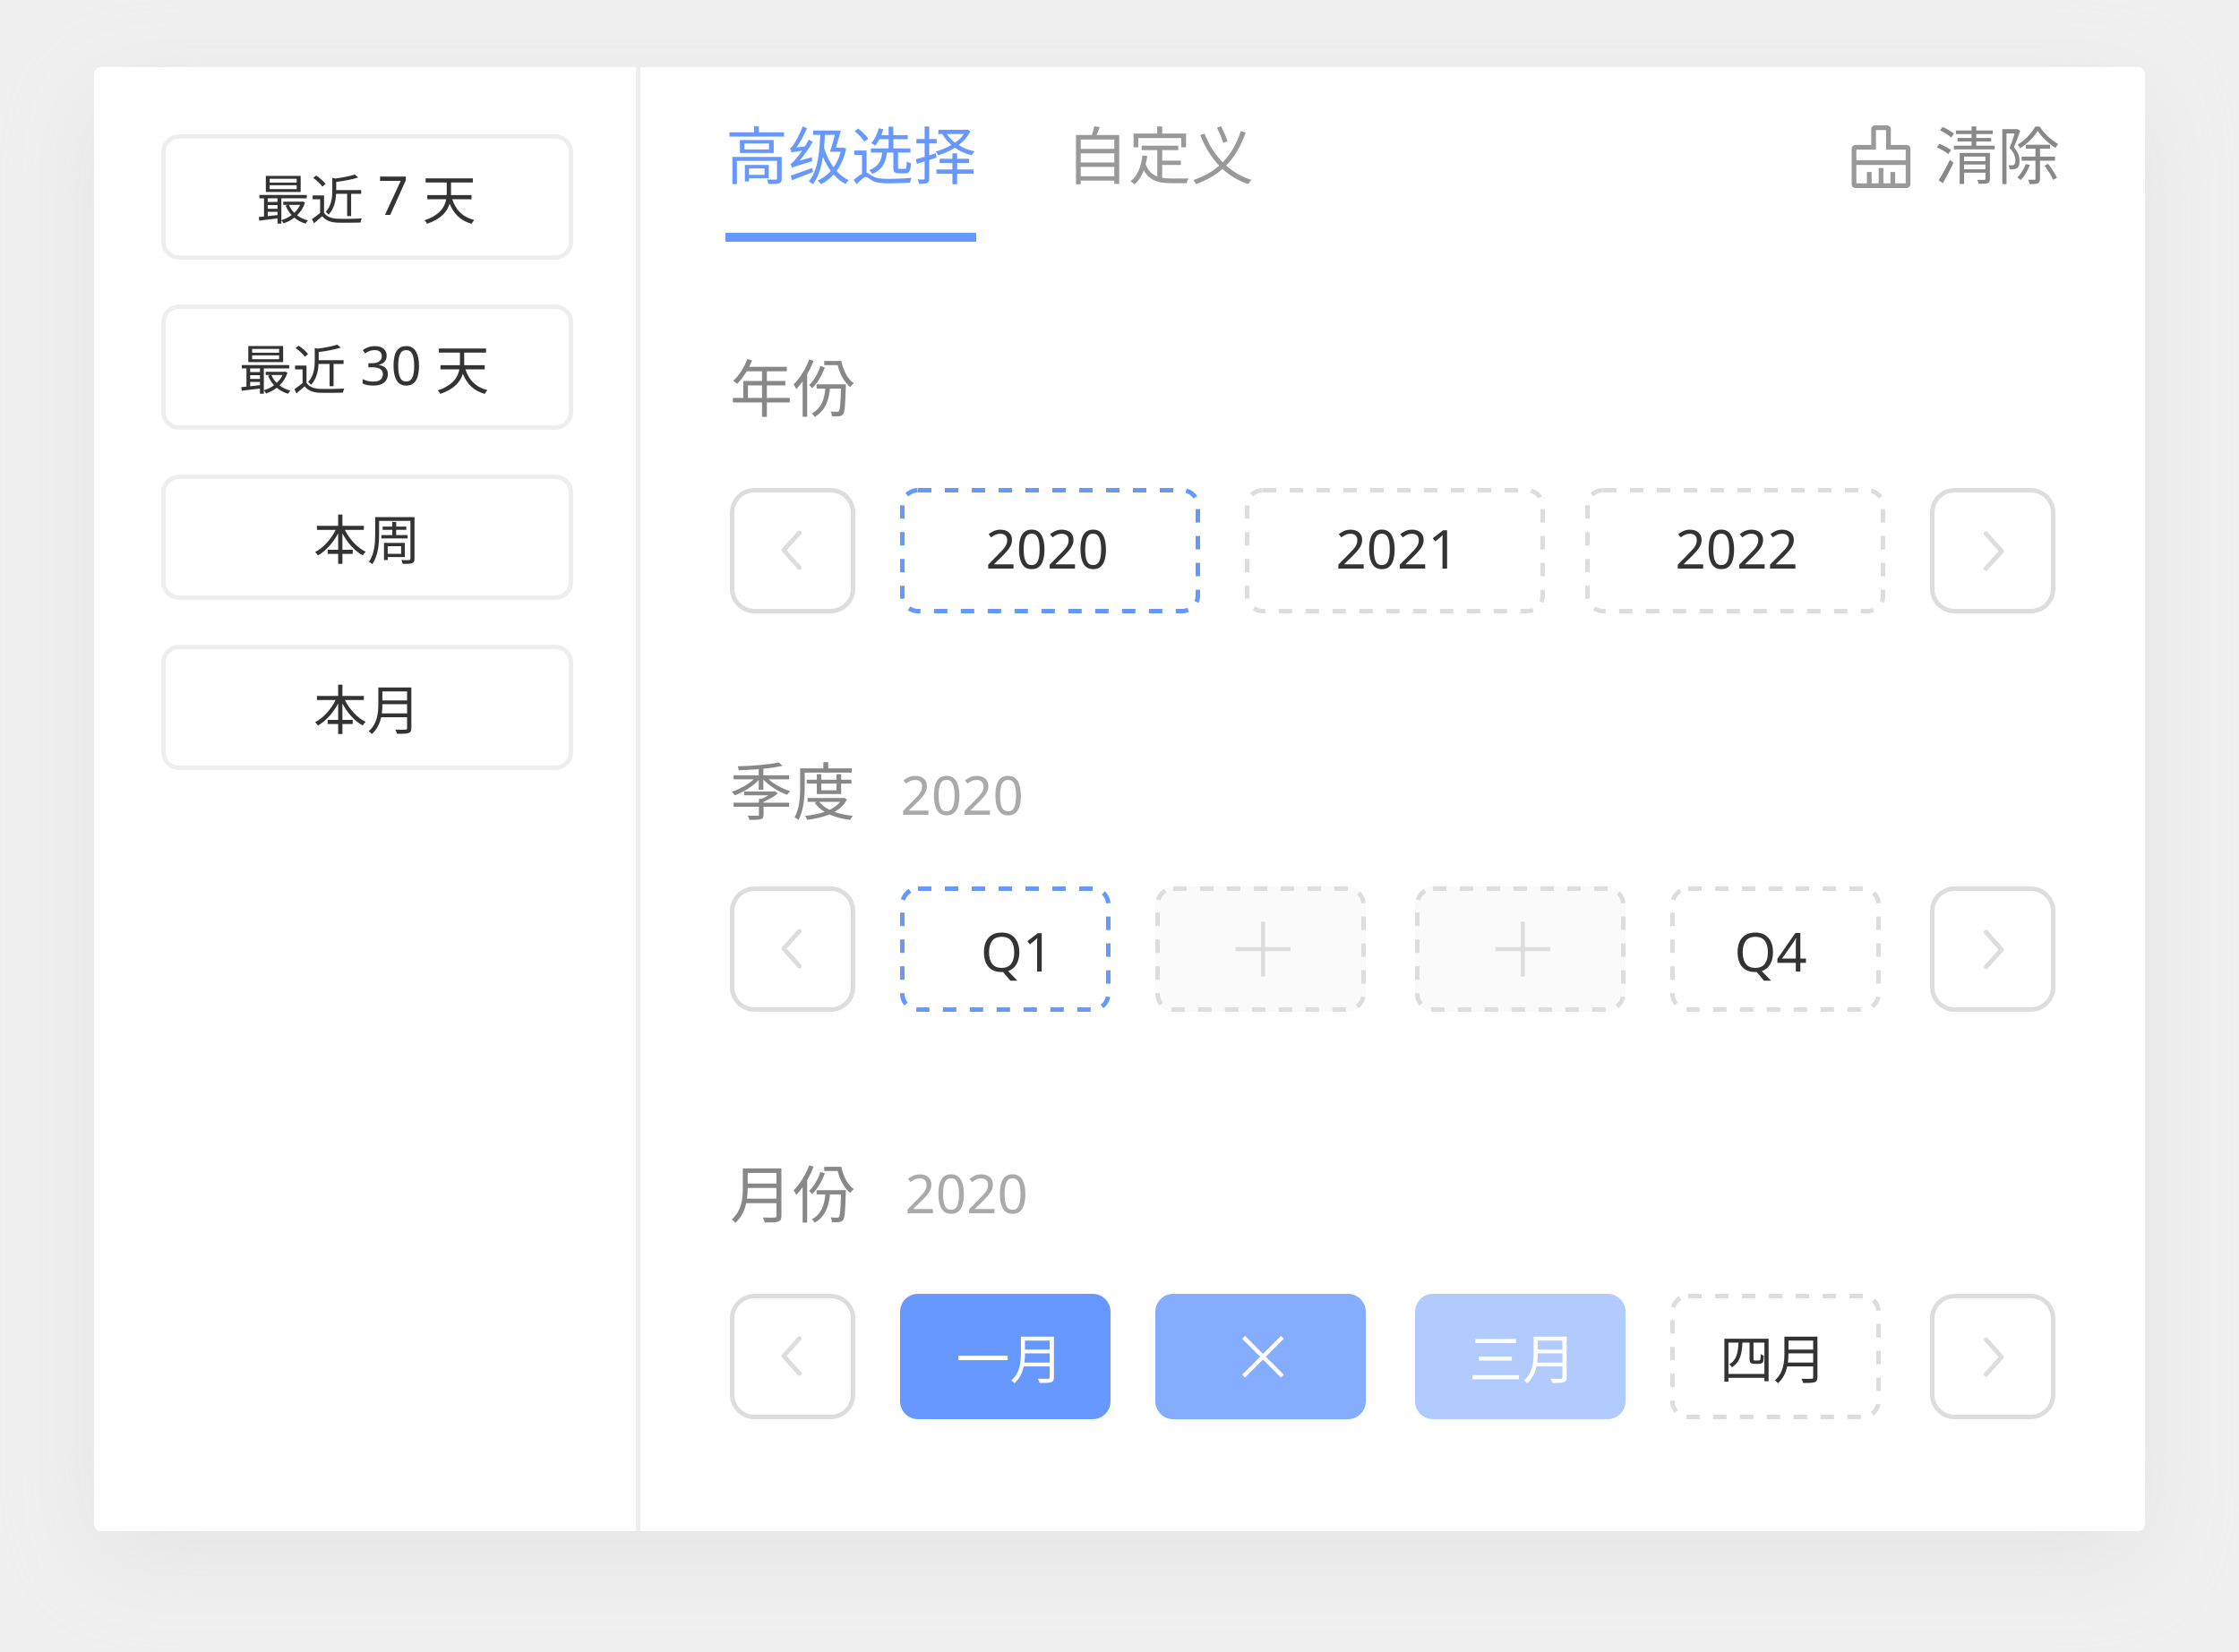
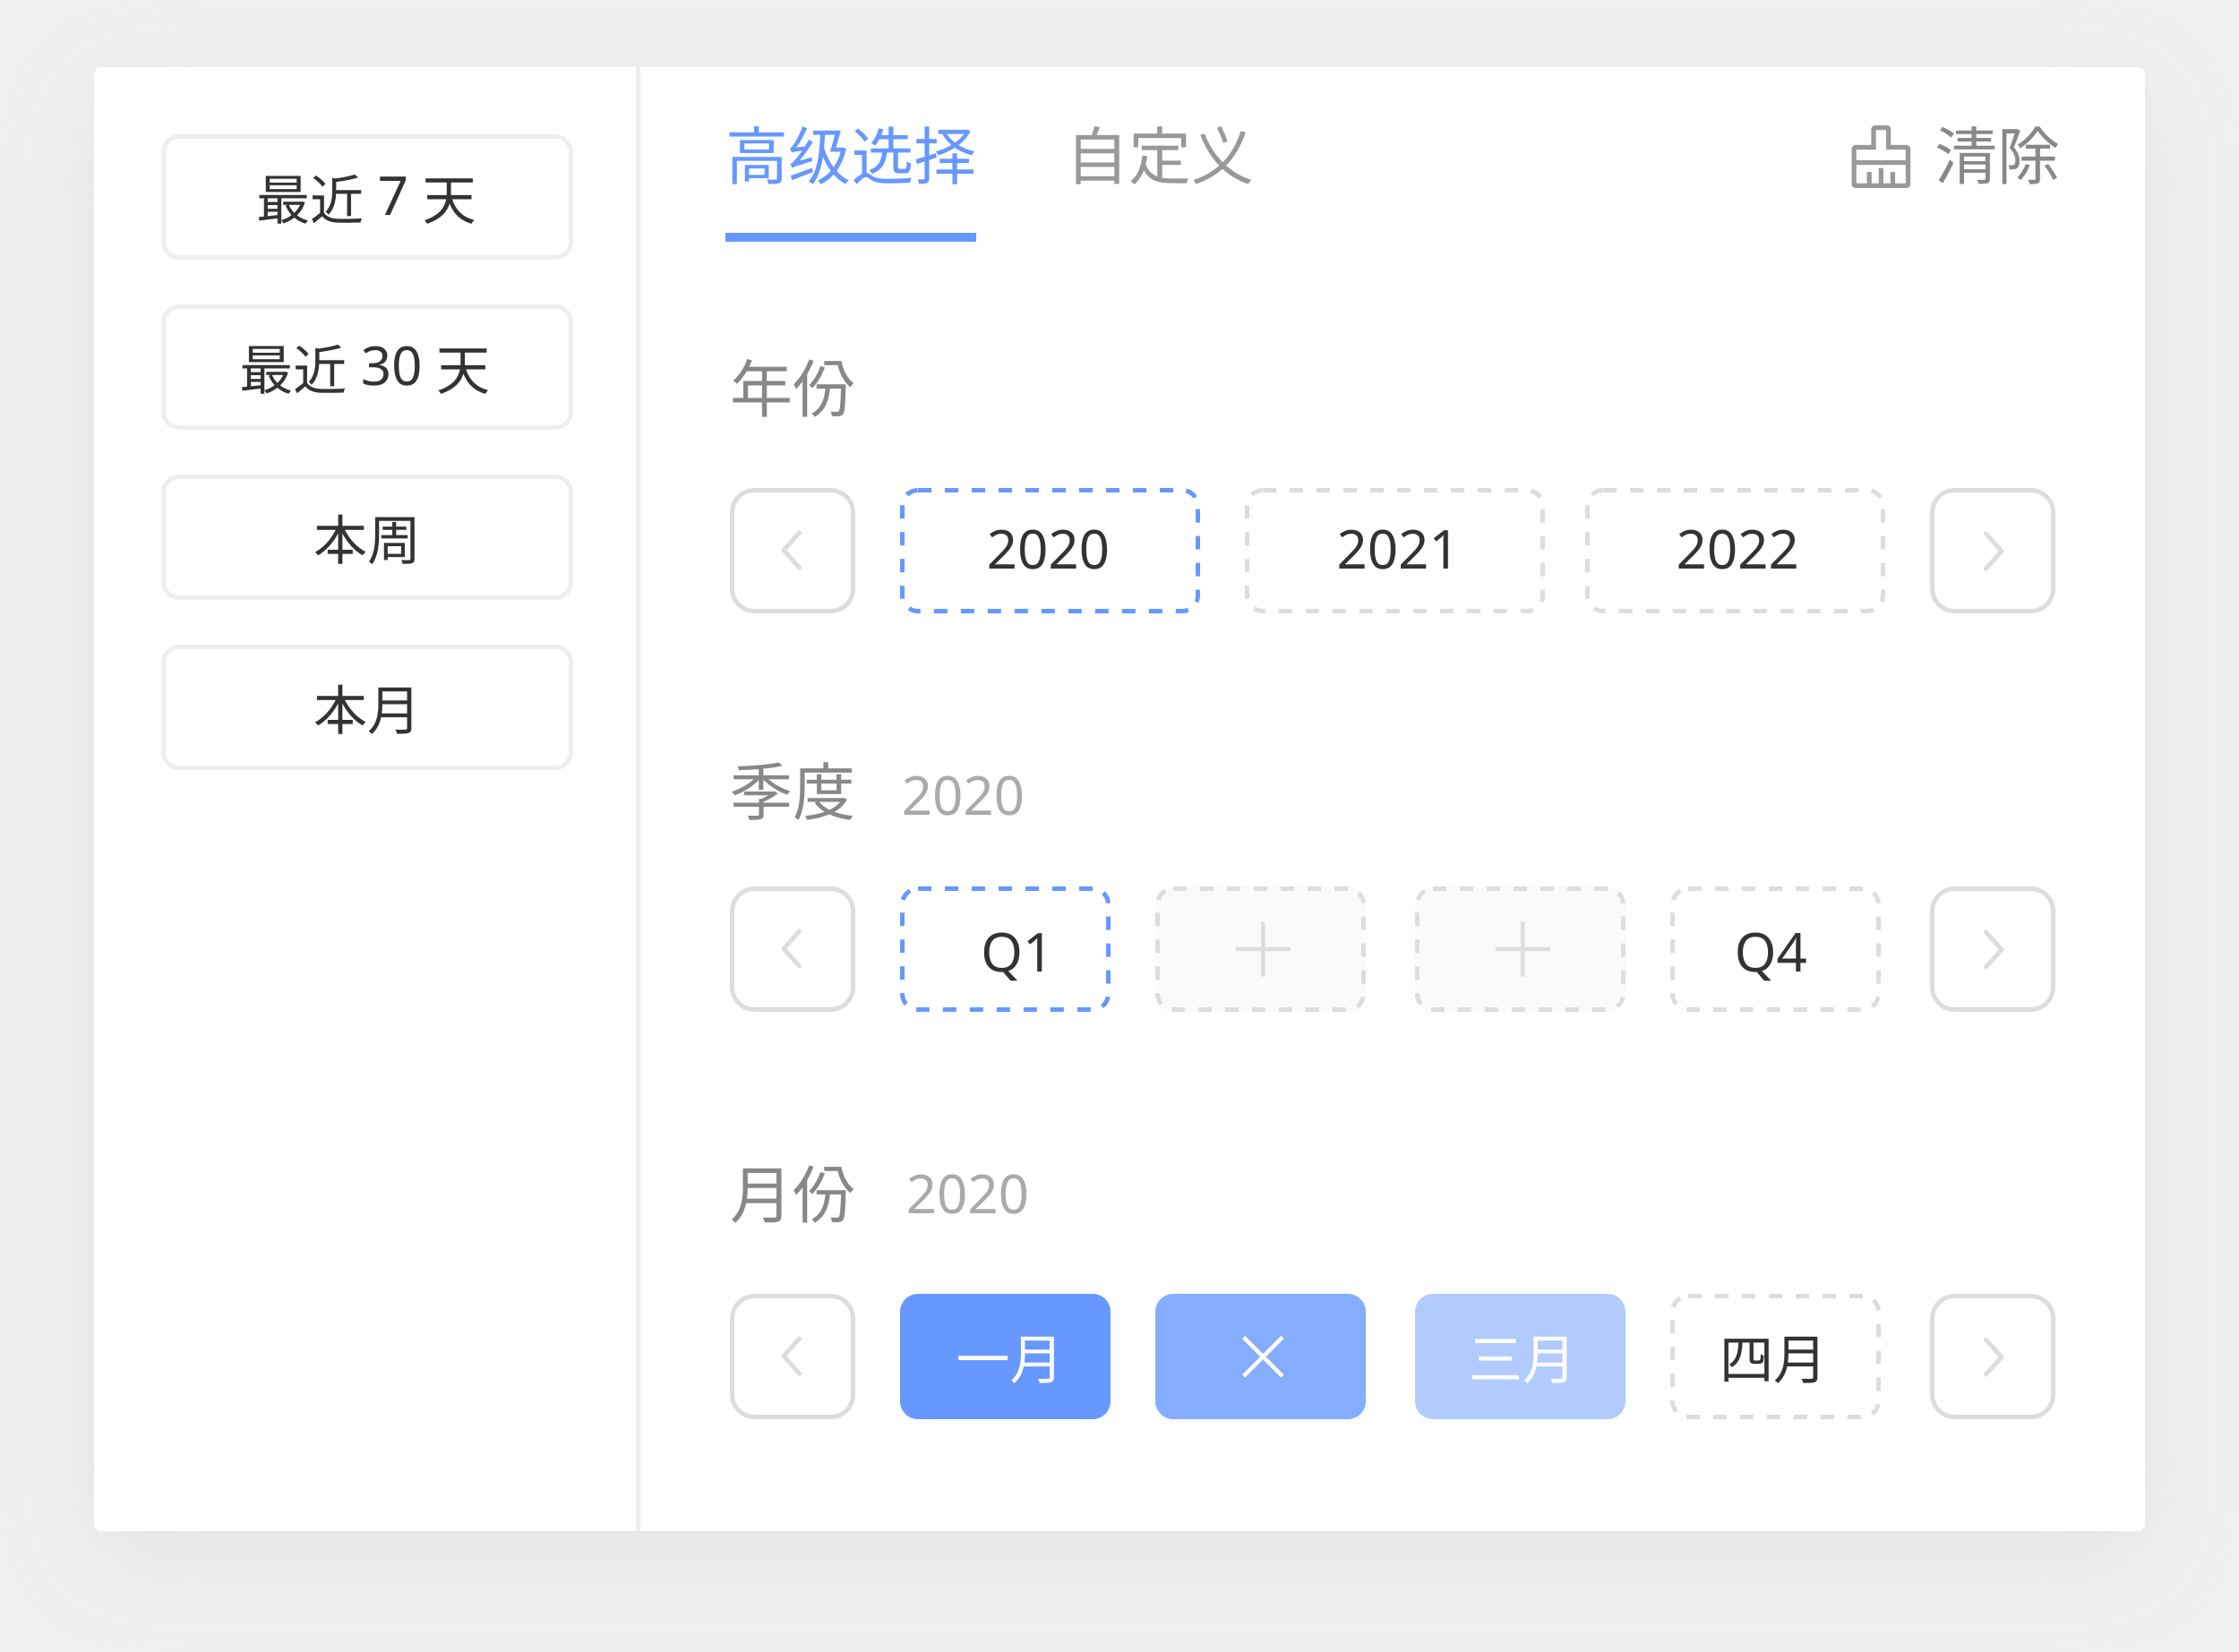
<svg xmlns="http://www.w3.org/2000/svg" xmlns:xlink="http://www.w3.org/1999/xlink" width="500px" height="369px" viewBox="0 0 500 369" version="1.1">
  <defs>
    <path d="M1.388,0 C1.388,0 456.612,0 456.612,0 C457.379,0 458,0.8 458,1.787 C458,1.787 458,325.213 458,325.213 C458,326.2 457.379,327 456.612,327 C456.612,327 1.388,327 1.388,327 C0.621,327 0,326.2 0,325.213 C0,325.213 0,1.787 0,1.787 C0,0.8 0.621,0 1.388,0 Z" id="path-1" />
    <filter x="-7.5%" y="-8.7%" width="115.1%" height="121.1%" filterUnits="objectBoundingBox" id="filter-2">
      <feOffset dx="0" dy="6" in="SourceAlpha" result="shadowOffsetOuter1" />
      <feGaussianBlur stdDeviation="10.5" in="shadowOffsetOuter1" result="shadowBlurOuter1" />
      <feColorMatrix values="0 0 0 0 0.867   0 0 0 0 0.867   0 0 0 0 0.867  0 0 0 0.63 0" type="matrix" in="shadowBlurOuter1" />
    </filter>
    <path d="M4,0 L63,0 C65.209,0 67,1.791 67,4 L67,24 C67,26.209 65.209,28 63,28 L4,28 C1.791,28 0,26.209 0,24 L0,4 C0,1.791 1.791,4.4408921e-16 4,0 Z" id="path-3" />
    <mask id="mask-4" maskContentUnits="userSpaceOnUse" maskUnits="objectBoundingBox" x="0" y="0" width="67" height="28" fill="white">
      <use xlink:href="#path-3" />
    </mask>
    <path d="M3.512,0 L62.512,0 C64.721,0 66.512,1.791 66.512,4 L66.512,24 C66.512,26.209 64.721,28 62.512,28 L3.512,28 C1.302,28 -0.488,26.209 -0.488,24 L-0.488,4 C-0.488,1.791 1.302,4.4408921e-16 3.512,0 Z" id="path-5" />
    <mask id="mask-6" maskContentUnits="userSpaceOnUse" maskUnits="objectBoundingBox" x="0" y="0" width="67" height="28" fill="white">
      <use xlink:href="#path-5" />
    </mask>
    <path d="M4.256,0 L63.256,0 C65.465,0 67.256,1.791 67.256,4 L67.256,24 C67.256,26.209 65.465,28 63.256,28 L4.256,28 C2.047,28 0.256,26.209 0.256,24 L0.256,4 C0.256,1.791 2.047,4.4408921e-16 4.256,0 Z" id="path-7" />
    <mask id="mask-8" maskContentUnits="userSpaceOnUse" maskUnits="objectBoundingBox" x="0" y="0" width="67" height="28" fill="white">
      <use xlink:href="#path-7" />
    </mask>
    <path d="M4,0 L43,0 C45.209,0 47,1.791 47,4 L47,24 C47,26.209 45.209,28 43,28 L4,28 C1.791,28 0,26.209 0,24 L0,4 C0,1.791 1.791,4.4408921e-16 4,0 Z" id="path-9" />
    <mask id="mask-10" maskContentUnits="userSpaceOnUse" maskUnits="objectBoundingBox" x="0" y="0" width="47" height="28" fill="white">
      <use xlink:href="#path-9" />
    </mask>
    <path d="M4,0 L43,0 C45.209,0 47,1.791 47,4 L47,24 C47,26.209 45.209,28 43,28 L4,28 C1.791,28 0,26.209 0,24 L0,4 C0,1.791 1.791,4.4408921e-16 4,0 Z" id="path-11" />
    <mask id="mask-12" maskContentUnits="userSpaceOnUse" maskUnits="objectBoundingBox" x="0" y="0" width="47" height="28" fill="white">
      <use xlink:href="#path-11" />
    </mask>
    <path d="M4,0 L43,0 C45.209,0 47,1.791 47,4 L47,24 C47,26.209 45.209,28 43,28 L4,28 C1.791,28 0,26.209 0,24 L0,4 C0,1.791 1.791,4.4408921e-16 4,0 Z" id="path-13" />
    <mask id="mask-14" maskContentUnits="userSpaceOnUse" maskUnits="objectBoundingBox" x="0" y="0" width="47" height="28" fill="white">
      <use xlink:href="#path-13" />
    </mask>
    <path d="M4,0 L43,0 C45.209,0 47,1.791 47,4 L47,24 C47,26.209 45.209,28 43,28 L4,28 C1.791,28 0,26.209 0,24 L0,4 C0,1.791 1.791,4.4408921e-16 4,0 Z" id="path-15" />
    <mask id="mask-16" maskContentUnits="userSpaceOnUse" maskUnits="objectBoundingBox" x="0" y="0" width="47" height="28" fill="white">
      <use xlink:href="#path-15" />
    </mask>
    <path d="M4,0 L43,0 C45.209,0 47,1.791 47,4 L47,24 C47,26.209 45.209,28 43,28 L4,28 C1.791,28 0,26.209 0,24 L0,4 C0,1.791 1.791,4.4408921e-16 4,0 Z" id="path-17" />
    <mask id="mask-18" maskContentUnits="userSpaceOnUse" maskUnits="objectBoundingBox" x="0" y="0" width="47" height="28" fill="white">
      <use xlink:href="#path-17" />
    </mask>
  </defs>
  <g id="3.Data-Input-数据输入/4.DatePicker日期选择-/8.高级选择" stroke="none" stroke-width="1" fill="none" fill-rule="evenodd" transform="translate(21, 15)">
    <g id="编组-6">
      <g id="时间段选择">
        <g id="圆角矩形-9-拷贝-10">
          <use fill="black" fill-opacity="1" filter="url(#filter-2)" xlink:href="#path-1" />
          <use fill="#FFFFFF" fill-rule="evenodd" xlink:href="#path-1" />
        </g>
        <line x1="121.5" y1="0.5" x2="121.5" y2="326.5" id="直线" stroke="#EEEEEE" stroke-linecap="square" />
      </g>
      <g id="时间" transform="translate(15, 15)">
        <path d="M88,0.5 C88.966,0.5 89.841,0.892 90.475,1.525 C91.108,2.159 91.5,3.034 91.5,4 L91.5,24 C91.5,24.966 91.108,25.841 90.475,26.475 C89.841,27.108 88.966,27.5 88,27.5 L4,27.5 C3.034,27.5 2.159,27.108 1.525,26.475 C0.892,25.841 0.5,24.966 0.5,24 L0.5,4 C0.5,3.034 0.892,2.159 1.525,1.525 C2.159,0.892 3.034,0.5 4,0.5 Z" id="矩形" stroke="#EEEEEE" />
        <text id="最近-7-天" font-family="PingFangSC-Regular, PingFang SC" font-size="12" font-weight="normal" fill="#333333">
-           <tspan x="21.222" y="19">最近 7 天</tspan>
+           <tspan x="21.214" y="19">最近 7 天</tspan>
        </text>
      </g>
      <g id="时间" transform="translate(15, 53)">
        <path d="M88,0.5 C88.966,0.5 89.841,0.892 90.475,1.525 C91.108,2.159 91.5,3.034 91.5,4 L91.5,24 C91.5,24.966 91.108,25.841 90.475,26.475 C89.841,27.108 88.966,27.5 88,27.5 L4,27.5 C3.034,27.5 2.159,27.108 1.525,26.475 C0.892,25.841 0.5,24.966 0.5,24 L0.5,4 C0.5,3.034 0.892,2.159 1.525,1.525 C2.159,0.892 3.034,0.5 4,0.5 Z" id="矩形" stroke="#EEEEEE" />
        <text id="最近-30-天" font-family="PingFangSC-Regular, PingFang SC" font-size="12" font-weight="normal" fill="#333333">
-           <tspan x="17.304" y="19">最近 30 天</tspan>
+           <tspan x="17.443" y="19">最近 30 天</tspan>
        </text>
      </g>
      <g id="时间" transform="translate(15, 91)">
        <path d="M88,0.5 C88.966,0.5 89.841,0.892 90.475,1.525 C91.108,2.159 91.5,3.034 91.5,4 L91.5,24 C91.5,24.966 91.108,25.841 90.475,26.475 C89.841,27.108 88.966,27.5 88,27.5 L4,27.5 C3.034,27.5 2.159,27.108 1.525,26.475 C0.892,25.841 0.5,24.966 0.5,24 L0.5,4 C0.5,3.034 0.892,2.159 1.525,1.525 C2.159,0.892 3.034,0.5 4,0.5 Z" id="矩形" stroke="#EEEEEE" />
        <text id="本周" font-family="PingFangSC-Regular, PingFang SC" font-size="12" font-weight="normal" fill="#333333">
          <tspan x="34" y="19">本周</tspan>
        </text>
      </g>
      <g id="时间" transform="translate(15, 129)">
        <path d="M88,0.5 C88.966,0.5 89.841,0.892 90.475,1.525 C91.108,2.159 91.5,3.034 91.5,4 L91.5,24 C91.5,24.966 91.108,25.841 90.475,26.475 C89.841,27.108 88.966,27.5 88,27.5 L4,27.5 C3.034,27.5 2.159,27.108 1.525,26.475 C0.892,25.841 0.5,24.966 0.5,24 L0.5,4 C0.5,3.034 0.892,2.159 1.525,1.525 C2.159,0.892 3.034,0.5 4,0.5 Z" id="矩形" stroke="#EEEEEE" />
        <text id="本月" font-family="PingFangSC-Regular, PingFang SC" font-size="12" font-weight="normal" fill="#333333">
          <tspan x="34" y="19">本月</tspan>
        </text>
      </g>
      <path d="" id="形状-19-拷贝" stroke="#EEEEEE" fill="#FFFFFF" />
      <text id="自定义" font-family="PingFangSC-Regular, PingFang SC" font-size="14" font-weight="normal" fill="#999999">
        <tspan x="217" y="25">自定义</tspan>
      </text>
      <path d="M400.375,13 C400.858,13 401.25,13.392 401.25,13.875 L401.25,17.375 L404.75,17.375 C405.233,17.375 405.625,17.767 405.625,18.25 L405.625,26.125 C405.625,26.608 405.233,27 404.75,27 L393.375,27 C392.892,27 392.5,26.608 392.5,26.125 L392.5,18.25 C392.5,17.767 392.892,17.375 393.375,17.375 L396.875,17.375 L396.875,13.875 C396.875,13.392 397.267,13 397.75,13 L400.375,13 Z M404.575,21.837 L393.549,21.837 L393.55,25.95 L395.912,25.95 L395.913,23.413 L396.962,23.413 L396.962,25.95 L398.537,25.95 L398.538,22.538 L399.587,22.538 L399.587,25.95 L401.162,25.95 L401.163,23.413 L402.212,23.413 L402.212,25.95 L404.575,25.95 L404.575,21.837 Z M400.2,14.05 L397.925,14.05 L397.925,18.425 L393.55,18.425 L393.549,20.787 L404.575,20.787 L404.575,18.425 L400.2,18.425 L400.2,14.05 Z" id="形状结合" fill="#999999" />
      <text id="清除" font-family="PingFangSC-Regular, PingFang SC" font-size="14" font-weight="normal" fill="#888888">
        <tspan x="411" y="25">清除</tspan>
      </text>
      <rect id="矩形" fill="#6698FF" x="141" y="37" width="56" height="2" />
      <text id="高级选择" font-family="PingFangSC-Regular, PingFang SC" font-size="14" font-weight="normal" fill="#6698FF">
        <tspan x="141" y="25">高级选择</tspan>
      </text>
      <g id="编组-4" transform="translate(142, 62)">
        <g id="编组" transform="translate(38, 32)">
          <use id="矩形" stroke="#6698FF" mask="url(#mask-4)" stroke-width="2" fill="#FFFFFF" stroke-dasharray="3" xlink:href="#path-3" />
          <text id="2020" font-family="PingFangSC-Regular, PingFang SC" font-size="12" font-weight="normal" fill="#333333">
-             <tspan x="19.1" y="18">2020</tspan>
+             <tspan x="19.341" y="18">2020</tspan>
          </text>
        </g>
        <g id="编组备份" transform="translate(191.4884, 32)">
          <use id="矩形" stroke="#DDDDDD" mask="url(#mask-6)" stroke-width="2" fill="#FFFFFF" stroke-dasharray="3" xlink:href="#path-5" />
          <text id="2022" font-family="PingFangSC-Regular, PingFang SC" font-size="12" font-weight="normal" fill="#333333">
-             <tspan x="19.612" y="18">2022</tspan>
+             <tspan x="19.822" y="18">2022</tspan>
          </text>
        </g>
        <g id="编组-5" transform="translate(0.0001, 32)" stroke="#DDDDDD">
          <rect id="矩形" fill="#FFFFFF" x="0.5" y="0.5" width="27" height="27" rx="5" />
          <polyline id="路径" stroke-linecap="round" stroke-linejoin="round" transform="translate(13.7561, 13.9021) rotate(-180) translate(-13.7561, -13.9021)" points="12 10 15.512 13.922 12 17.804" />
        </g>
        <g id="编组-5" transform="translate(282.0001, 46) rotate(-180) translate(-282.0001, -46)translate(268.0001, 32)" stroke="#DDDDDD">
          <rect id="矩形" fill="#FFFFFF" x="0.5" y="0.5" width="27" height="27" rx="5" />
          <polyline id="路径" stroke-linecap="round" stroke-linejoin="round" transform="translate(13.7561, 13.9021) rotate(-180) translate(-13.7561, -13.9021)" points="12 10 15.512 13.922 12 17.804" />
        </g>
        <g id="编组-2" transform="translate(114.7442, 32)">
          <use id="矩形" stroke="#DDDDDD" mask="url(#mask-8)" stroke-width="2" fill="#FFFFFF" stroke-dasharray="3" xlink:href="#path-7" />
          <text id="2021" font-family="PingFangSC-Regular, PingFang SC" font-size="12" font-weight="normal" fill="#333333">
-             <tspan x="20.55" y="18">2021</tspan>
+             <tspan x="20.749" y="18">2021</tspan>
          </text>
        </g>
        <text id="年份" font-family="PingFangSC-Regular, PingFang SC" font-size="14" font-weight="normal" fill="#888888">
          <tspan x="0" y="15">年份</tspan>
        </text>
      </g>
      <g id="编组-4" transform="translate(142, 152)">
        <g id="编组" transform="translate(38, 31)">
          <use id="矩形" stroke="#6698FF" mask="url(#mask-10)" stroke-width="2" stroke-dasharray="3" xlink:href="#path-9" />
          <text id="Q1" font-family="PingFangSC-Regular, PingFang SC" font-size="12" font-weight="normal" fill="#333333">
-             <tspan x="17.992" y="19">Q1</tspan>
+             <tspan x="18.024" y="19">Q1</tspan>
          </text>
        </g>
        <g id="编组" transform="translate(95, 31)">
          <use id="矩形" stroke="#DDDDDD" mask="url(#mask-12)" stroke-width="2" fill="#FAFAFA" stroke-dasharray="3" xlink:href="#path-11" />
          <g id="1.Base基础/1.icon图标/1.-action/close" transform="translate(24.0598, 14) rotate(-45) translate(-24.0598, -14)translate(15.3925, 5.3327)" fill="#DDDDDD">
            <path d="M9.117,2.539 L9.117,8.217 L14.796,8.217 L14.796,9.117 L9.117,9.117 L9.117,14.796 L8.217,14.796 L8.217,9.117 L2.539,9.117 L2.539,8.217 L8.217,8.217 L8.217,2.539 L9.117,2.539 Z" id="形状结合" transform="translate(8.6673, 8.6673) rotate(-315) translate(-8.6673, -8.6673)" />
          </g>
        </g>
        <g id="编组" transform="translate(153, 31)">
          <use id="矩形" stroke="#DDDDDD" mask="url(#mask-14)" stroke-width="2" fill="#FAFAFA" stroke-dasharray="3" xlink:href="#path-13" />
          <g id="1.Base基础/1.icon图标/1.-action/close" transform="translate(24.0598, 14) rotate(-45) translate(-24.0598, -14)translate(15.3925, 5.3327)" fill="#DDDDDD">
            <path d="M9.117,2.539 L9.117,8.217 L14.796,8.217 L14.796,9.117 L9.117,9.117 L9.117,14.796 L8.217,14.796 L8.217,9.117 L2.539,9.117 L2.539,8.217 L8.217,8.217 L8.217,2.539 L9.117,2.539 Z" id="形状结合" transform="translate(8.6673, 8.6673) rotate(-315) translate(-8.6673, -8.6673)" />
          </g>
        </g>
        <g id="编组" transform="translate(210, 31)">
          <use id="矩形" stroke="#DDDDDD" mask="url(#mask-16)" stroke-width="2" stroke-dasharray="3" xlink:href="#path-15" />
          <text id="Q4" font-family="PingFangSC-Regular, PingFang SC" font-size="12" font-weight="normal" fill="#333333">
-             <tspan x="14.298" y="19">Q4</tspan>
+             <tspan x="14.325" y="19">Q4</tspan>
          </text>
        </g>
        <g id="编组-5" transform="translate(0.0001, 31)" stroke="#DDDDDD">
          <rect id="矩形" fill="#FFFFFF" x="0.5" y="0.5" width="27" height="27" rx="5" />
          <polyline id="路径" stroke-linecap="round" stroke-linejoin="round" transform="translate(13.7561, 13.9021) rotate(-180) translate(-13.7561, -13.9021)" points="12 10 15.512 13.922 12 17.804" />
        </g>
        <g id="编组-5" transform="translate(282.0001, 45) rotate(-180) translate(-282.0001, -45)translate(268.0001, 31)" stroke="#DDDDDD">
          <rect id="矩形" fill="#FFFFFF" x="0.5" y="0.5" width="27" height="27" rx="5" />
          <polyline id="路径" stroke-linecap="round" stroke-linejoin="round" transform="translate(13.7561, 13.9021) rotate(-180) translate(-13.7561, -13.9021)" points="12 10 15.512 13.922 12 17.804" />
        </g>
        <g id="编组-3" font-family="PingFangSC-Regular, PingFang SC" font-weight="normal">
          <text id="季度" font-size="14" fill="#888888">
            <tspan x="0" y="15">季度</tspan>
          </text>
          <text id="2020" font-size="12" fill="#AAAAAA">
-             <tspan x="38.1" y="15">2020</tspan>
+             <tspan x="38.341" y="15">2020</tspan>
          </text>
        </g>
      </g>
      <g id="编组-3" transform="translate(142, 242)" />
      <g id="编组-4" transform="translate(142, 242)">
        <g id="编组" transform="translate(38, 32)">
          <path d="M43,0.5 C43.966,0.5 44.841,0.892 45.475,1.525 C46.108,2.159 46.5,3.034 46.5,4 L46.5,24 C46.5,24.966 46.108,25.841 45.475,26.475 C44.841,27.108 43.966,27.5 43,27.5 L4,27.5 C3.034,27.5 2.159,27.108 1.525,26.475 C0.892,25.841 0.5,24.966 0.5,24 L0.5,4 C0.5,3.034 0.892,2.159 1.525,1.525 C2.159,0.892 3.034,0.5 4,0.5 Z" id="矩形" stroke="#6698FF" fill="#6698FF" />
          <text id="一月" font-family="PingFangSC-Regular, PingFang SC" font-size="12" font-weight="normal" fill="#FFFFFF">
            <tspan x="12.5" y="19">一月</tspan>
          </text>
        </g>
        <g id="编组备份-3" transform="translate(153, 32)">
          <path d="M43,0.5 C43.966,0.5 44.841,0.892 45.475,1.525 C46.108,2.159 46.5,3.034 46.5,4 L46.5,24 C46.5,24.966 46.108,25.841 45.475,26.475 C44.841,27.108 43.966,27.5 43,27.5 L4,27.5 C3.034,27.5 2.159,27.108 1.525,26.475 C0.892,25.841 0.5,24.966 0.5,24 L0.5,4 C0.5,3.034 0.892,2.159 1.525,1.525 C2.159,0.892 3.034,0.5 4,0.5 Z" id="矩形" stroke="#6698FF" fill="#6698FF" opacity="0.5" />
          <text id="三月" font-family="PingFangSC-Regular, PingFang SC" font-size="12" font-weight="normal" fill="#FFFFFF">
            <tspan x="12" y="19">三月</tspan>
          </text>
        </g>
        <g id="编组备份-2" transform="translate(95, 32)">
          <path d="M43,0.5 C43.966,0.5 44.841,0.892 45.475,1.525 C46.108,2.159 46.5,3.034 46.5,4 L46.5,24 C46.5,24.966 46.108,25.841 45.475,26.475 C44.841,27.108 43.966,27.5 43,27.5 L4,27.5 C3.034,27.5 2.159,27.108 1.525,26.475 C0.892,25.841 0.5,24.966 0.5,24 L0.5,4 C0.5,3.034 0.892,2.159 1.525,1.525 C2.159,0.892 3.034,0.5 4,0.5 Z" id="矩形" stroke="#6698FF" fill="#6698FF" opacity="0.8" />
          <g id="1.Base基础/1.icon图标/1.-action/close" transform="translate(15.375, 5.375)" fill="#FFFFFF">
            <path d="M9.117,2.539 L9.117,8.217 L14.796,8.217 L14.796,9.117 L9.117,9.117 L9.117,14.796 L8.217,14.796 L8.217,9.117 L2.539,9.117 L2.539,8.217 L8.217,8.217 L8.217,2.539 L9.117,2.539 Z" id="形状结合" transform="translate(8.6673, 8.6673) rotate(-315) translate(-8.6673, -8.6673)" />
          </g>
        </g>
        <g id="编组备份-4" transform="translate(210, 32)">
          <use id="矩形" stroke="#DDDDDD" mask="url(#mask-18)" stroke-width="2" stroke-dasharray="3" xlink:href="#path-17" />
          <text id="四月" font-family="PingFangSC-Regular, PingFang SC" font-size="12" font-weight="normal" fill="#333333">
            <tspan x="11" y="19">四月</tspan>
          </text>
        </g>
        <g id="编组-5" transform="translate(0.0001, 32)" stroke="#DDDDDD">
          <rect id="矩形" fill="#FFFFFF" x="0.5" y="0.5" width="27" height="27" rx="5" />
          <polyline id="路径" stroke-linecap="round" stroke-linejoin="round" transform="translate(13.7561, 13.9021) rotate(-180) translate(-13.7561, -13.9021)" points="12 10 15.512 13.922 12 17.804" />
        </g>
        <g id="编组-5" transform="translate(282.0001, 46) rotate(-180) translate(-282.0001, -46)translate(268.0001, 32)" stroke="#DDDDDD">
          <rect id="矩形" fill="#FFFFFF" x="0.5" y="0.5" width="27" height="27" rx="5" />
          <polyline id="路径" stroke-linecap="round" stroke-linejoin="round" transform="translate(13.7561, 13.9021) rotate(-180) translate(-13.7561, -13.9021)" points="12 10 15.512 13.922 12 17.804" />
        </g>
        <text id="2020" font-family="PingFangSC-Regular, PingFang SC" font-size="12" font-weight="normal" fill="#AAAAAA">
-           <tspan x="39.1" y="14">2020</tspan>
+           <tspan x="39.341" y="14">2020</tspan>
        </text>
        <text id="月份" font-family="PingFangSC-Regular, PingFang SC" font-size="14" font-weight="normal" fill="#888888">
          <tspan x="0" y="15">月份</tspan>
        </text>
      </g>
    </g>
  </g>
</svg>
